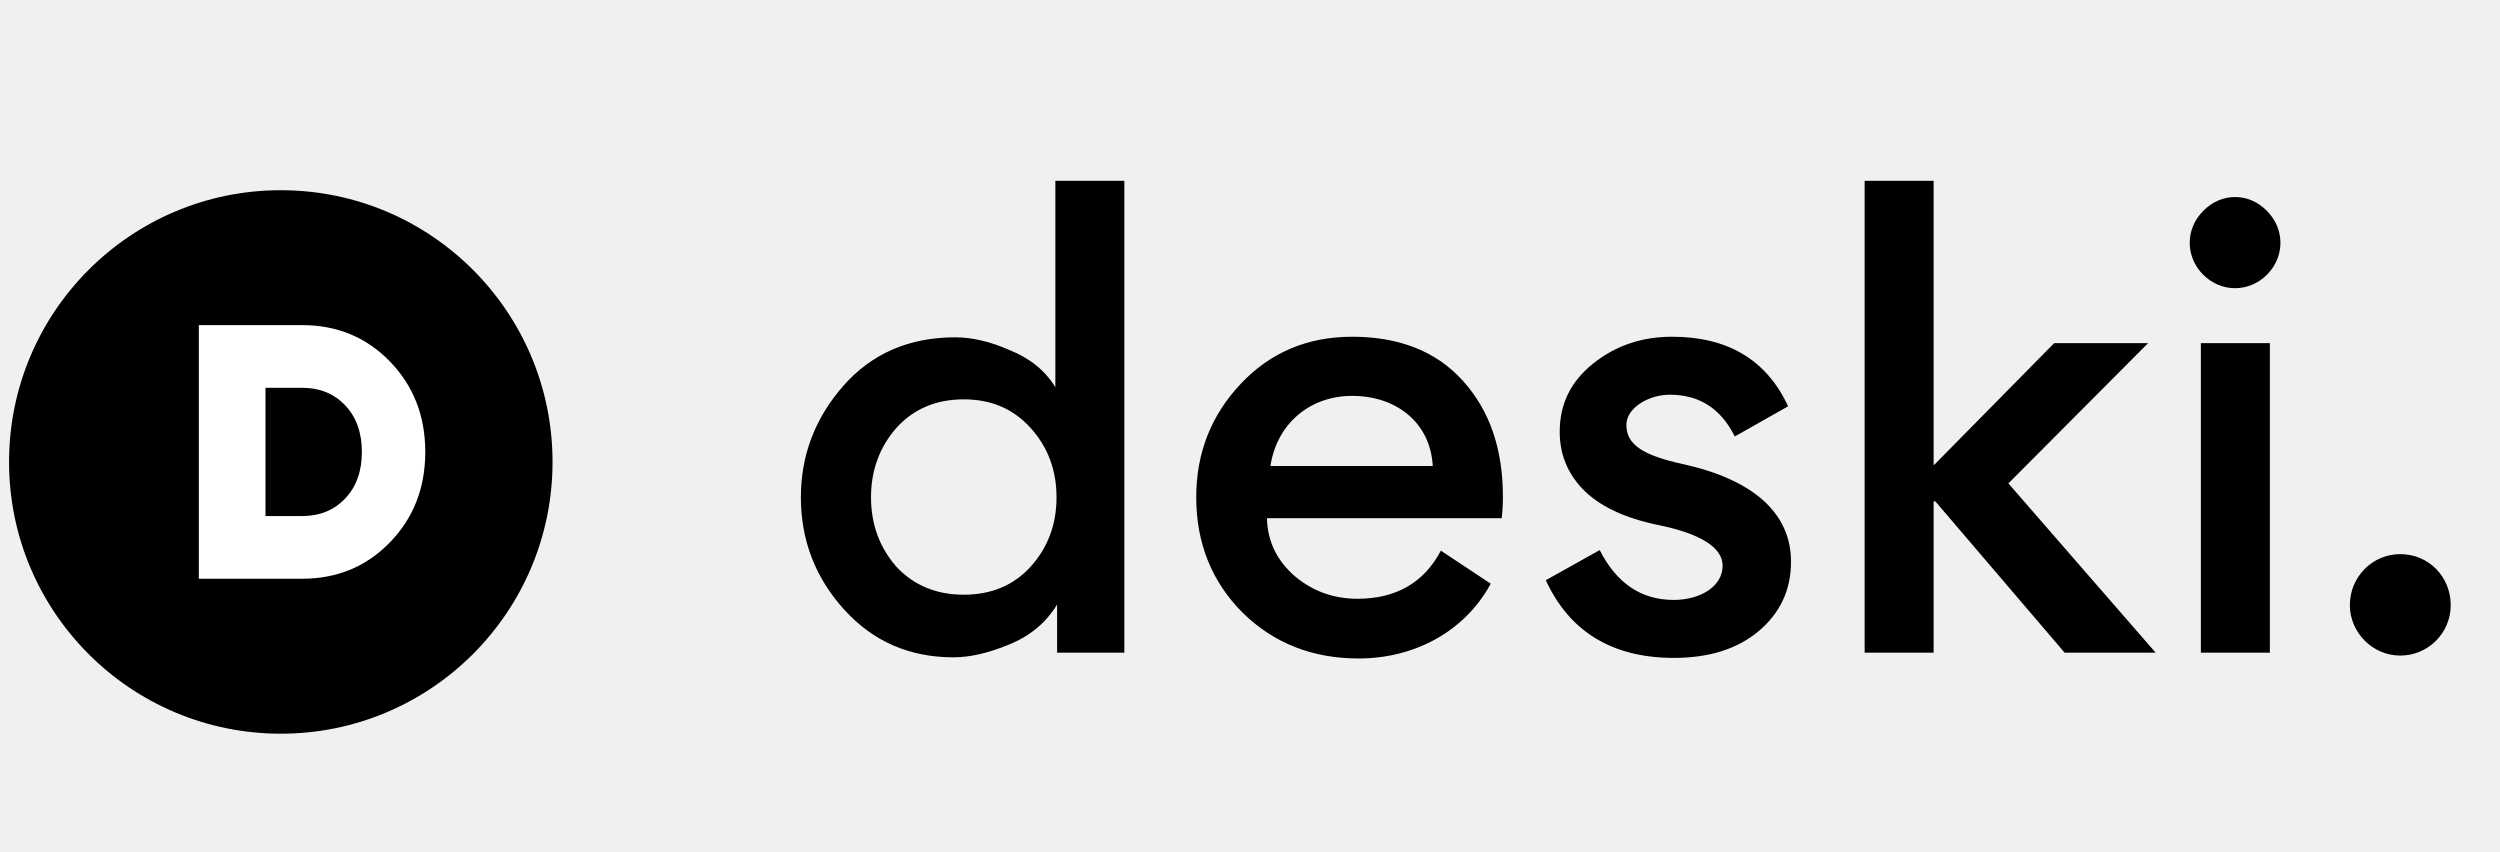
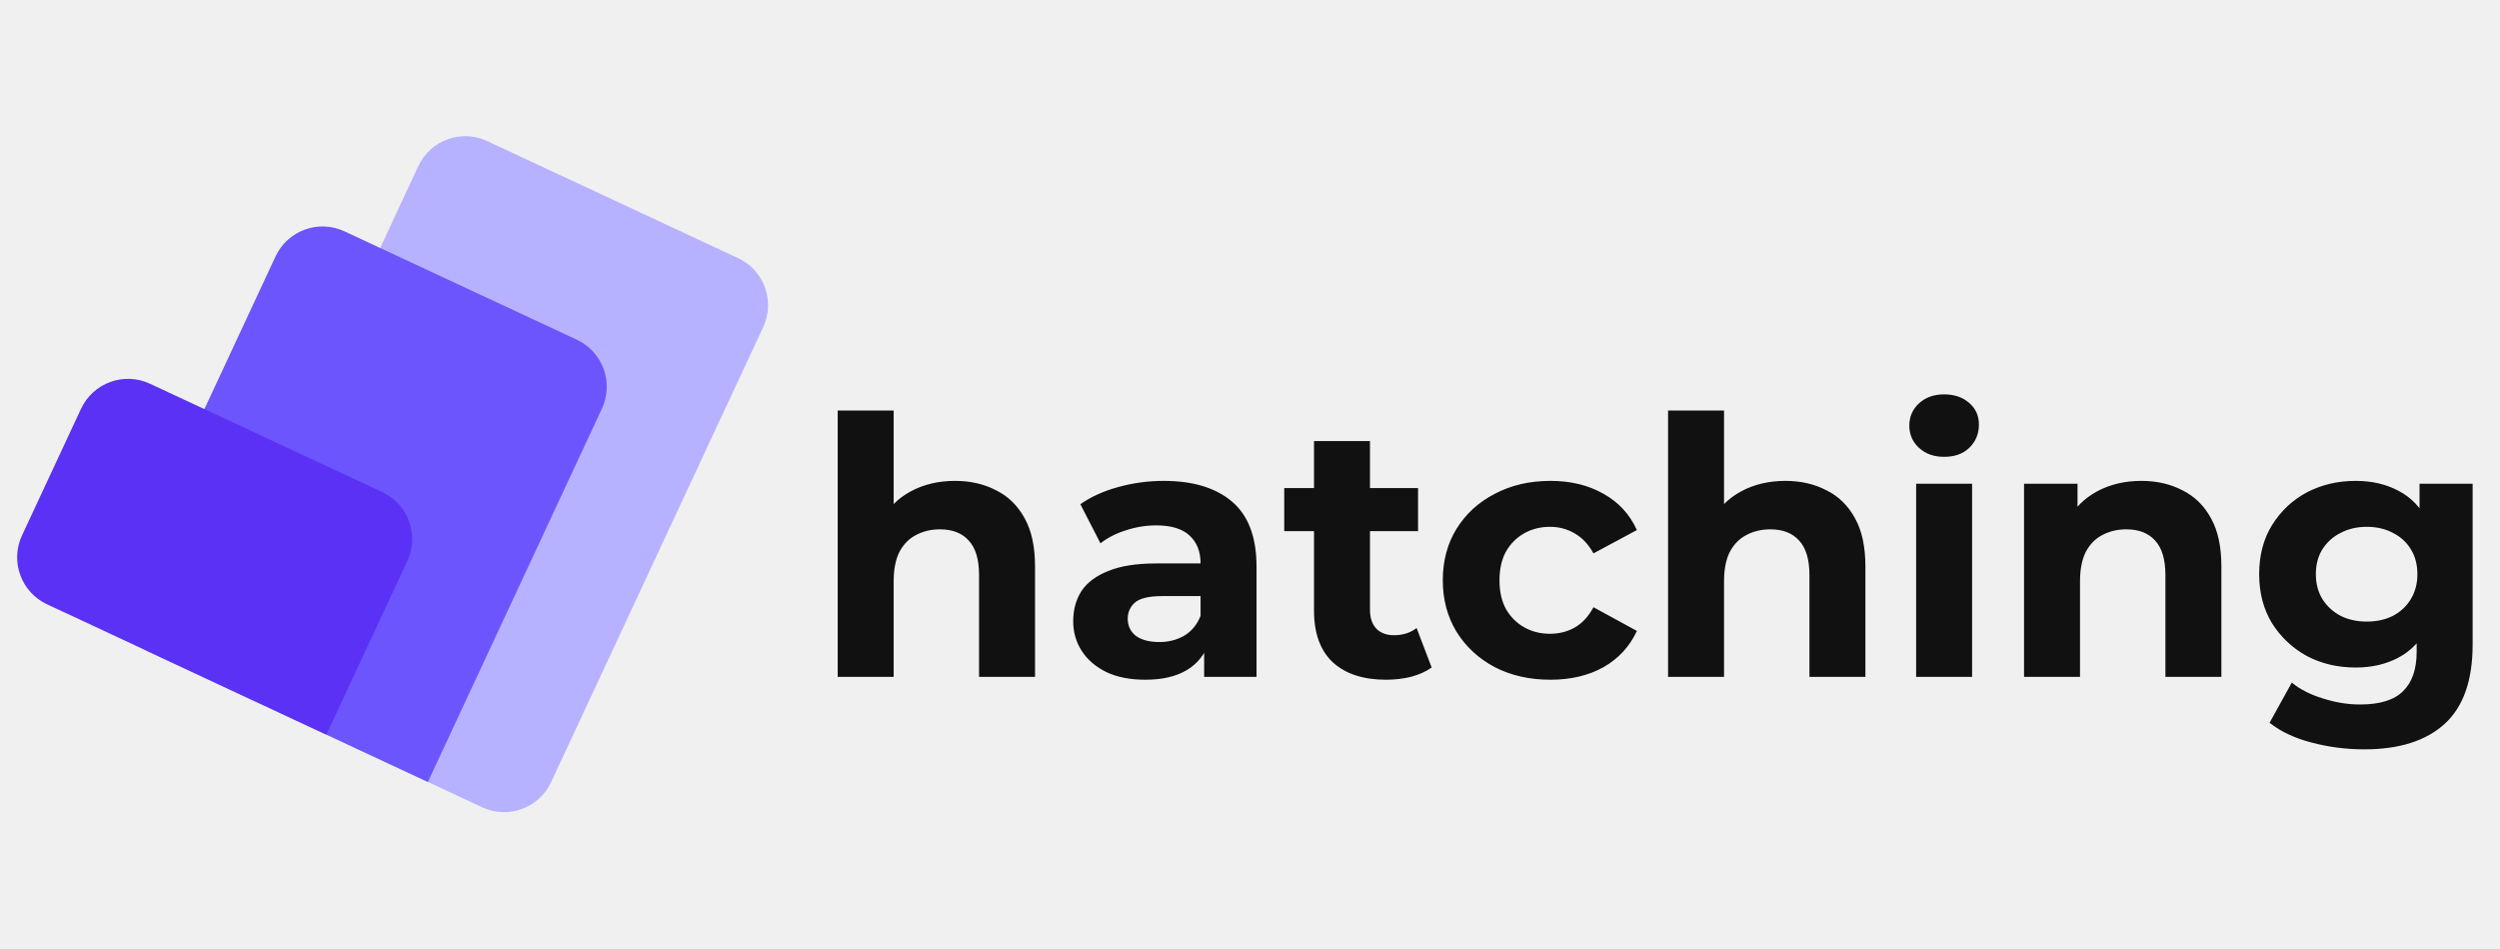
- <svg xmlns="http://www.w3.org/2000/svg" width="138px" height="47px" viewBox="0 0 138 47" version="1.1">
-   <g id="Logo" transform="translate(0.5 0.5)">
-     <g id="Circle" transform="translate(0 10)">
-       <path d="M15 30C23.284 30 30 23.284 30 15C30 6.716 23.284 0 15 0C6.716 0 0 6.716 0 15C0 23.284 6.716 30 15 30Z" id="Oval" fill="#000000" fill-rule="evenodd" stroke="none" />
-       <g id="D" fill="#FFFFFF" transform="translate(9.375 1.944336)">
-         <path d="M6.8 5.502Q9.7 5.502 11.65 7.512Q13.6 9.522 13.6 12.502Q13.6 15.482 11.65 17.492Q9.7 19.502 6.8 19.502L1.1 19.502L1.1 5.502L6.8 5.502ZM6.8 16.042Q8.26 16.042 9.18 15.072Q10.1 14.102 10.1 12.502Q10.1 10.902 9.18 9.932Q8.26 8.962 6.8 8.962L4.78 8.962L4.78 16.042L6.8 16.042Z" />
-       </g>
-     </g>
-     <g id="deski." transform="translate(42 0)">
-       <path d="M4.108 33.16C2.508 31.4 1.708 29.32 1.708 26.952C1.708 24.648 2.476 22.6 4.044 20.808C5.612 19.016 7.692 18.12 10.22 18.12C11.148 18.12 12.14 18.344 13.228 18.824C14.348 19.272 15.18 19.944 15.756 20.872L15.756 9.48L19.564 9.48L19.564 35.528L15.852 35.528L15.852 32.872C15.244 33.864 14.38 34.6 13.196 35.08C12.044 35.56 11.02 35.784 10.124 35.784C7.724 35.784 5.708 34.92 4.108 33.16ZM64.236 35.528L60.428 35.528L60.428 9.48L64.236 9.48L64.236 25.16L64.268 25.16L70.892 18.44L76.076 18.44L68.364 26.184L76.492 35.528L71.468 35.528L64.332 27.176L64.236 27.176L64.236 35.528ZM79.116 14.664C80.108 15.656 81.644 15.656 82.636 14.664C83.628 13.672 83.628 12.136 82.636 11.144C81.644 10.12 80.108 10.12 79.116 11.144C78.124 12.136 78.124 13.672 79.116 14.664ZM40.46 26.92C40.46 27.432 40.428 27.816 40.396 28.104L27.436 28.104C27.468 29.384 27.98 30.44 28.972 31.304Q30.46 32.552 32.428 32.552C34.572 32.552 36.108 31.656 37.036 29.896L39.788 31.72C38.348 34.376 35.564 35.848 32.492 35.848C29.964 35.848 27.82 35.016 26.092 33.32C24.396 31.624 23.532 29.48 23.532 26.952C23.532 24.488 24.364 22.408 25.996 20.68Q28.444 18.088 32.14 18.088C34.732 18.088 36.78 18.888 38.252 20.52C39.724 22.152 40.46 24.264 40.46 26.92ZM49.9 35.816C51.82 35.816 53.388 35.336 54.572 34.344C55.756 33.352 56.364 32.072 56.364 30.504C56.364 27.848 54.316 25.992 50.444 25.128C48.236 24.648 47.276 24.072 47.276 22.952C47.276 22.024 48.492 21.288 49.676 21.288C51.308 21.288 52.492 22.056 53.26 23.592L56.204 21.928C55.02 19.368 52.876 18.088 49.804 18.088C48.14 18.088 46.7 18.568 45.452 19.56C44.204 20.552 43.596 21.8 43.596 23.336C43.596 24.552 44.012 25.576 44.812 26.44C45.74 27.432 47.18 28.104 49.068 28.488C51.404 28.968 52.588 29.736 52.588 30.728C52.588 31.88 51.34 32.616 49.9 32.616C48.076 32.616 46.732 31.688 45.804 29.864L42.828 31.528C44.14 34.376 46.508 35.816 49.9 35.816ZM82.796 18.44L78.988 18.44L78.988 35.528L82.796 35.528L82.796 18.44ZM36.588 25.224C36.46 22.824 34.572 21.352 32.14 21.352C29.804 21.352 27.98 22.888 27.628 25.224L36.588 25.224ZM14.38 23.112C13.42 22.056 12.204 21.544 10.7 21.544C9.196 21.544 7.948 22.056 6.988 23.112C6.06 24.168 5.58 25.448 5.58 26.952C5.58 28.456 6.06 29.736 6.988 30.792C7.948 31.816 9.196 32.328 10.7 32.328C12.204 32.328 13.452 31.816 14.38 30.792Q15.82 29.208 15.82 26.952Q15.82 24.696 14.38 23.112ZM89.996 35.688C88.46 35.688 87.212 34.408 87.212 32.904C87.212 31.336 88.46 30.088 89.996 30.088C91.564 30.088 92.78 31.336 92.78 32.904C92.78 34.44 91.532 35.688 89.996 35.688Z" />
-     </g>
-   </g>
+ <svg xmlns="http://www.w3.org/2000/svg" width="145px" height="55px" viewBox="0 0 16865 4791" fill="none">
+   <path d="M2822.89 318.005C2904.58 142.816 3112.83 67.021 3288.02 148.713L4981.36 938.332C5156.55 1020.02 5232.34 1228.27 5150.65 1403.46L3719.03 4473.57C3637.34 4648.76 3429.1 4724.55 3253.91 4642.86L1560.57 3853.24C1385.38 3771.55 1309.58 3563.31 1391.27 3388.12L2822.89 318.005Z" fill="#B6B2FF" />
+   <path d="M1859.58 926.829C1941.27 751.64 2149.51 675.845 2324.7 757.537L3892.64 1488.68C4067.83 1570.37 4143.62 1778.62 4061.93 1953.8L2887.64 4472.08L1002.49 3593.02C827.304 3511.33 751.509 3303.08 833.201 3127.9L1859.58 926.829Z" fill="#6D55FD" />
+   <path d="M546.75 1954.86C628.442 1779.67 836.685 1703.88 1011.87 1785.57L2579.41 2516.52C2754.6 2598.22 2830.4 2806.46 2748.7 2981.65L2202.65 4152.67L317.9 3273.8C142.711 3192.11 66.916 2983.87 148.608 2808.68L546.75 1954.86Z" fill="#5A31F5" />
+   <path d="M6445.1 2440.97C6548.41 2440.97 6640.42 2461.96 6721.13 2503.93C6803.45 2544.28 6868.02 2607.23 6914.83 2692.79C6961.64 2776.73 6985.05 2884.88 6985.05 3017.24V3763H6607.32V3075.35C6607.32 2970.43 6583.92 2892.95 6537.11 2842.91C6491.91 2792.87 6427.34 2767.85 6343.4 2767.85C6283.68 2767.85 6229.6 2780.76 6181.18 2806.59C6134.36 2830.8 6097.24 2868.73 6069.8 2920.39C6043.97 2972.04 6031.06 3038.23 6031.06 3118.94V3763H5653.33V1966.4H6031.06V2821.12L5946.31 2712.16C5993.12 2624.99 6060.11 2558 6147.28 2511.19C6234.44 2464.38 6333.72 2440.97 6445.1 2440.97ZM8126.46 3763V3508.76L8102.25 3453.07V2997.87C8102.25 2917.16 8077.23 2854.21 8027.19 2809.01C7978.76 2763.81 7903.7 2741.21 7802.01 2741.21C7732.6 2741.21 7663.99 2752.51 7596.2 2775.11C7530.02 2796.1 7473.52 2825.15 7426.71 2862.28L7291.11 2598.36C7362.14 2548.32 7447.69 2509.58 7547.77 2482.13C7647.85 2454.69 7749.55 2440.97 7852.85 2440.97C8051.4 2440.97 8205.56 2487.78 8315.32 2581.41C8425.09 2675.03 8479.97 2821.12 8479.97 3019.66V3763H8126.46ZM7729.37 3782.37C7627.67 3782.37 7540.51 3765.42 7467.87 3731.52C7395.23 3696.01 7339.54 3648.39 7300.8 3588.67C7262.06 3528.94 7242.69 3461.95 7242.69 3387.7C7242.69 3310.22 7261.25 3242.42 7298.38 3184.31C7337.12 3126.2 7397.65 3081 7479.97 3048.72C7562.3 3014.82 7669.64 2997.87 7802.01 2997.87H8148.25V3218.21H7843.17C7754.39 3218.21 7693.05 3232.74 7659.15 3261.79C7626.87 3290.85 7610.72 3327.17 7610.72 3370.75C7610.72 3419.18 7629.29 3457.92 7666.41 3486.97C7705.16 3514.41 7757.62 3528.13 7823.8 3528.13C7886.75 3528.13 7943.25 3513.61 7993.29 3484.55C8043.33 3453.88 8079.65 3409.49 8102.25 3351.38L8160.36 3525.71C8132.92 3609.65 8082.88 3673.41 8010.24 3717C7937.6 3760.58 7843.98 3782.37 7729.37 3782.37ZM9354.51 3782.37C9201.16 3782.37 9081.71 3743.63 8996.16 3666.15C8910.61 3587.05 8867.83 3470.02 8867.83 3315.06V2172.21H9245.55V3310.22C9245.55 3365.1 9260.08 3407.88 9289.14 3438.55C9318.19 3467.6 9357.74 3482.13 9407.78 3482.13C9467.51 3482.13 9518.35 3465.99 9560.32 3433.7L9662.02 3700.05C9623.28 3727.49 9576.47 3748.47 9521.58 3763C9468.31 3775.91 9412.62 3782.37 9354.51 3782.37ZM8666.86 2779.95V2489.4H9570.01V2779.95H8666.86ZM10463.4 3782.37C10323 3782.37 10197.9 3754.12 10088.1 3697.62C9978.32 3639.51 9891.97 3559.61 9829.01 3457.92C9767.67 3356.22 9737 3240.81 9737 3111.67C9737 2980.92 9767.67 2865.51 9829.01 2765.43C9891.97 2663.73 9978.32 2584.64 10088.1 2528.14C10197.9 2470.03 10323 2440.97 10463.4 2440.97C10600.6 2440.97 10720 2470.03 10821.7 2528.14C10923.4 2584.64 10998.5 2666.15 11046.9 2772.69L10753.9 2930.07C10720 2868.73 10677.3 2823.54 10625.6 2794.48C10575.6 2765.43 10520.7 2750.9 10461 2750.9C10396.4 2750.9 10338.3 2765.43 10286.6 2794.48C10235 2823.54 10193.8 2864.7 10163.2 2917.97C10134.1 2971.24 10119.6 3035.8 10119.6 3111.67C10119.6 3187.54 10134.1 3252.11 10163.2 3305.37C10193.8 3358.64 10235 3399.81 10286.6 3428.86C10338.3 3457.92 10396.4 3472.44 10461 3472.44C10520.7 3472.44 10575.6 3458.72 10625.6 3431.28C10677.3 3402.23 10720 3356.22 10753.9 3293.27L11046.9 3453.07C10998.5 3558 10923.4 3639.51 10821.7 3697.62C10720 3754.12 10600.6 3782.37 10463.4 3782.37ZM12049.1 2440.97C12152.4 2440.97 12244.4 2461.96 12325.1 2503.93C12407.4 2544.28 12472 2607.23 12518.8 2692.79C12565.6 2776.73 12589 2884.88 12589 3017.24V3763H12211.3V3075.35C12211.3 2970.43 12187.9 2892.95 12141.1 2842.91C12095.9 2792.87 12031.3 2767.85 11947.4 2767.85C11887.7 2767.85 11833.6 2780.76 11785.2 2806.59C11738.3 2830.8 11701.2 2868.73 11673.8 2920.39C11647.9 2972.04 11635 3038.23 11635 3118.94V3763H11257.3V1966.4H11635V2821.12L11550.3 2712.16C11597.1 2624.99 11664.1 2558 11751.3 2511.19C11838.4 2464.38 11937.7 2440.97 12049.1 2440.97ZM12931.4 3763V2460.34H13309.1V3763H12931.4ZM13120.3 2278.74C13050.9 2278.74 12994.4 2258.57 12950.8 2218.21C12907.2 2177.86 12885.4 2127.82 12885.4 2068.09C12885.4 2008.37 12907.2 1958.33 12950.8 1917.97C12994.4 1877.62 13050.9 1857.44 13120.3 1857.44C13189.7 1857.44 13246.2 1876.81 13289.8 1915.55C13333.3 1952.68 13355.1 2001.1 13355.1 2060.83C13355.1 2123.78 13333.3 2176.24 13289.8 2218.21C13247.8 2258.57 13191.3 2278.74 13120.3 2278.74ZM14451.5 2440.97C14554.8 2440.97 14646.8 2461.96 14727.5 2503.93C14809.8 2544.28 14874.4 2607.23 14921.2 2692.79C14968 2776.73 14991.4 2884.88 14991.4 3017.24V3763H14613.7V3075.35C14613.7 2970.43 14590.3 2892.95 14543.5 2842.91C14498.3 2792.87 14433.7 2767.85 14349.8 2767.85C14290 2767.85 14236 2780.76 14187.5 2806.59C14140.7 2830.8 14103.6 2868.73 14076.2 2920.39C14050.3 2972.04 14037.4 3038.23 14037.4 3118.94V3763H13659.7V2460.34H14020.5V2821.12L13952.7 2712.16C13999.5 2624.99 14066.5 2558 14153.6 2511.19C14240.8 2464.38 14340.1 2440.97 14451.5 2440.97ZM15955.8 4252.1C15833.2 4252.1 15714.5 4236.77 15599.9 4206.1C15486.9 4177.04 15392.5 4132.65 15316.6 4072.93L15466.7 3801.74C15521.6 3846.94 15591 3882.45 15675 3908.28C15760.5 3935.72 15844.5 3949.44 15926.8 3949.44C16060.8 3949.44 16157.6 3919.58 16217.3 3859.85C16278.7 3800.13 16309.3 3711.35 16309.3 3593.51V3397.38L16333.6 3070.51L16328.7 2741.21V2460.34H16687.1V3545.08C16687.1 3787.21 16624.1 3965.58 16498.2 4080.19C16372.3 4194.8 16191.5 4252.1 15955.8 4252.1ZM15897.7 3700.05C15776.7 3700.05 15666.9 3674.22 15568.4 3622.56C15471.6 3569.3 15393.3 3495.85 15333.6 3402.23C15275.5 3306.99 15246.4 3196.42 15246.4 3070.51C15246.4 2942.99 15275.5 2832.41 15333.6 2738.79C15393.3 2643.55 15471.6 2570.11 15568.4 2518.45C15666.9 2466.8 15776.7 2440.97 15897.7 2440.97C16007.5 2440.97 16104.3 2463.57 16188.3 2508.77C16272.2 2552.35 16337.6 2620.95 16384.4 2714.58C16431.2 2806.59 16454.6 2925.23 16454.6 3070.51C16454.6 3214.17 16431.2 3332.82 16384.4 3426.44C16337.6 3518.45 16272.2 3587.05 16188.3 3632.25C16104.3 3677.45 16007.5 3700.05 15897.7 3700.05ZM15972.8 3390.12C16039 3390.12 16097.9 3377.21 16149.5 3351.38C16201.2 3323.94 16241.6 3286 16270.6 3237.58C16299.7 3189.15 16314.2 3133.46 16314.2 3070.51C16314.2 3005.94 16299.7 2950.25 16270.6 2903.44C16241.6 2855.01 16201.2 2817.89 16149.5 2792.06C16097.9 2764.62 16039 2750.9 15972.8 2750.9C15906.6 2750.9 15847.7 2764.62 15796 2792.06C15744.4 2817.89 15703.2 2855.01 15672.5 2903.44C15643.5 2950.25 15629 3005.94 15629 3070.51C15629 3133.46 15643.5 3189.15 15672.5 3237.58C15703.2 3286 15744.4 3323.94 15796 3351.38C15847.7 3377.21 15906.6 3390.12 15972.8 3390.12Z" fill="#111111" />
</svg>
